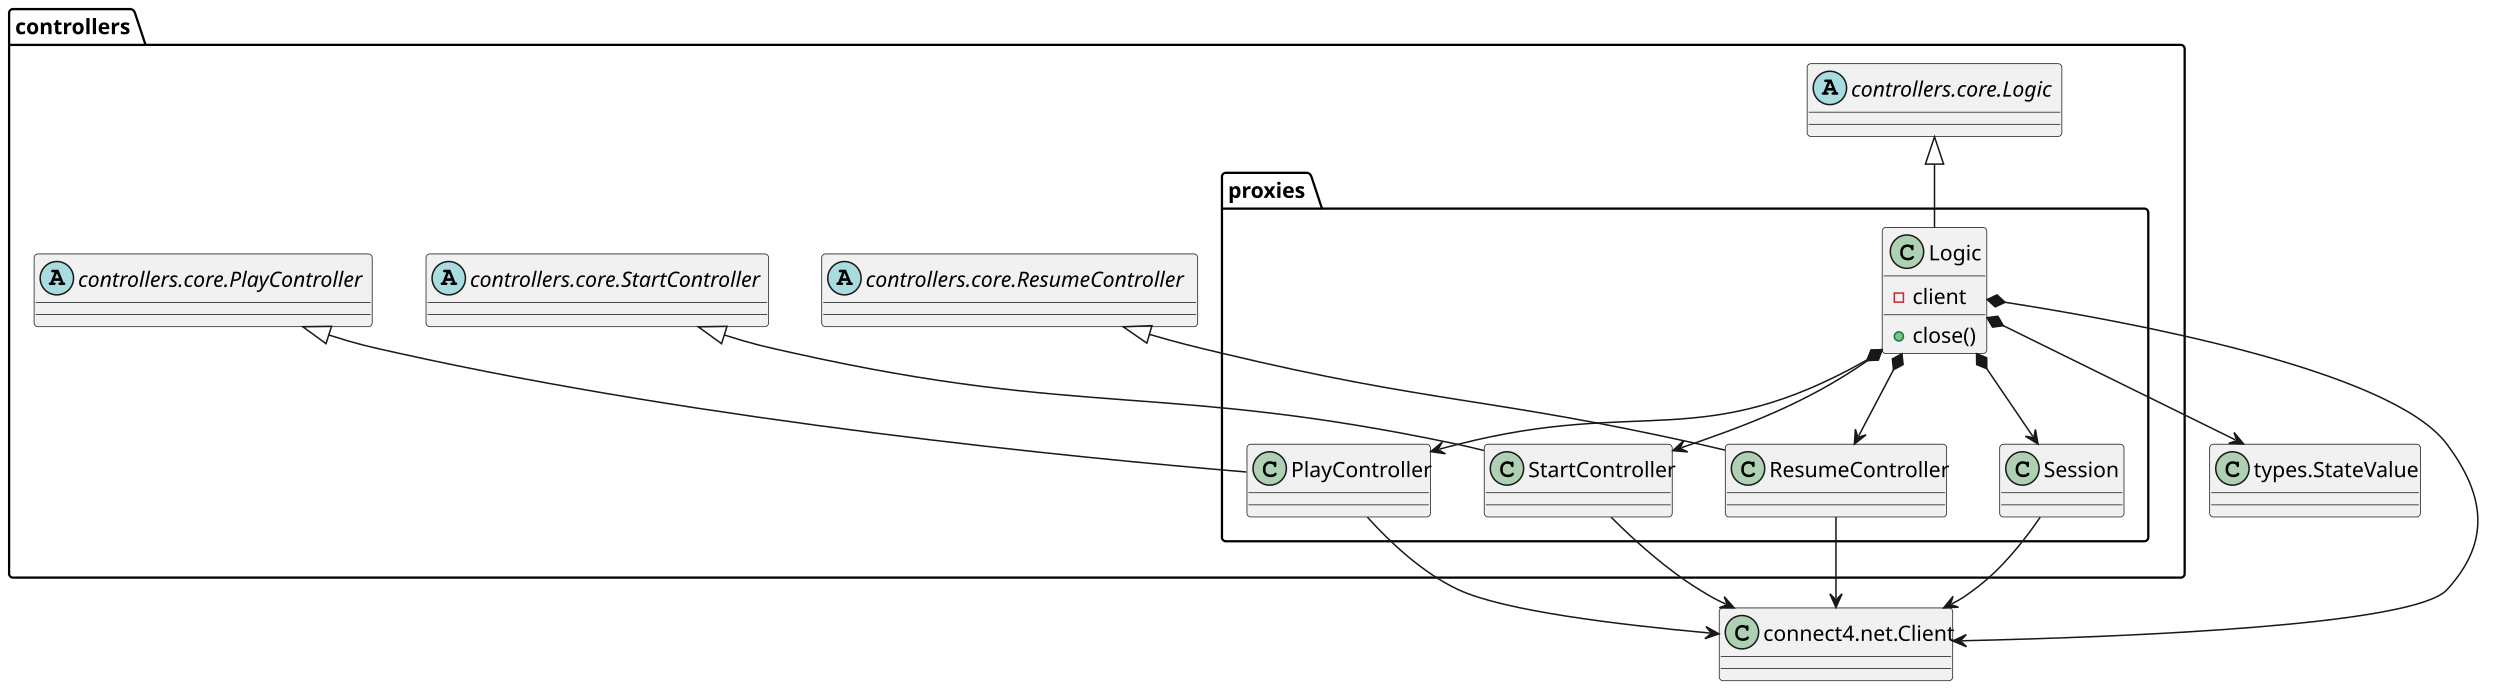
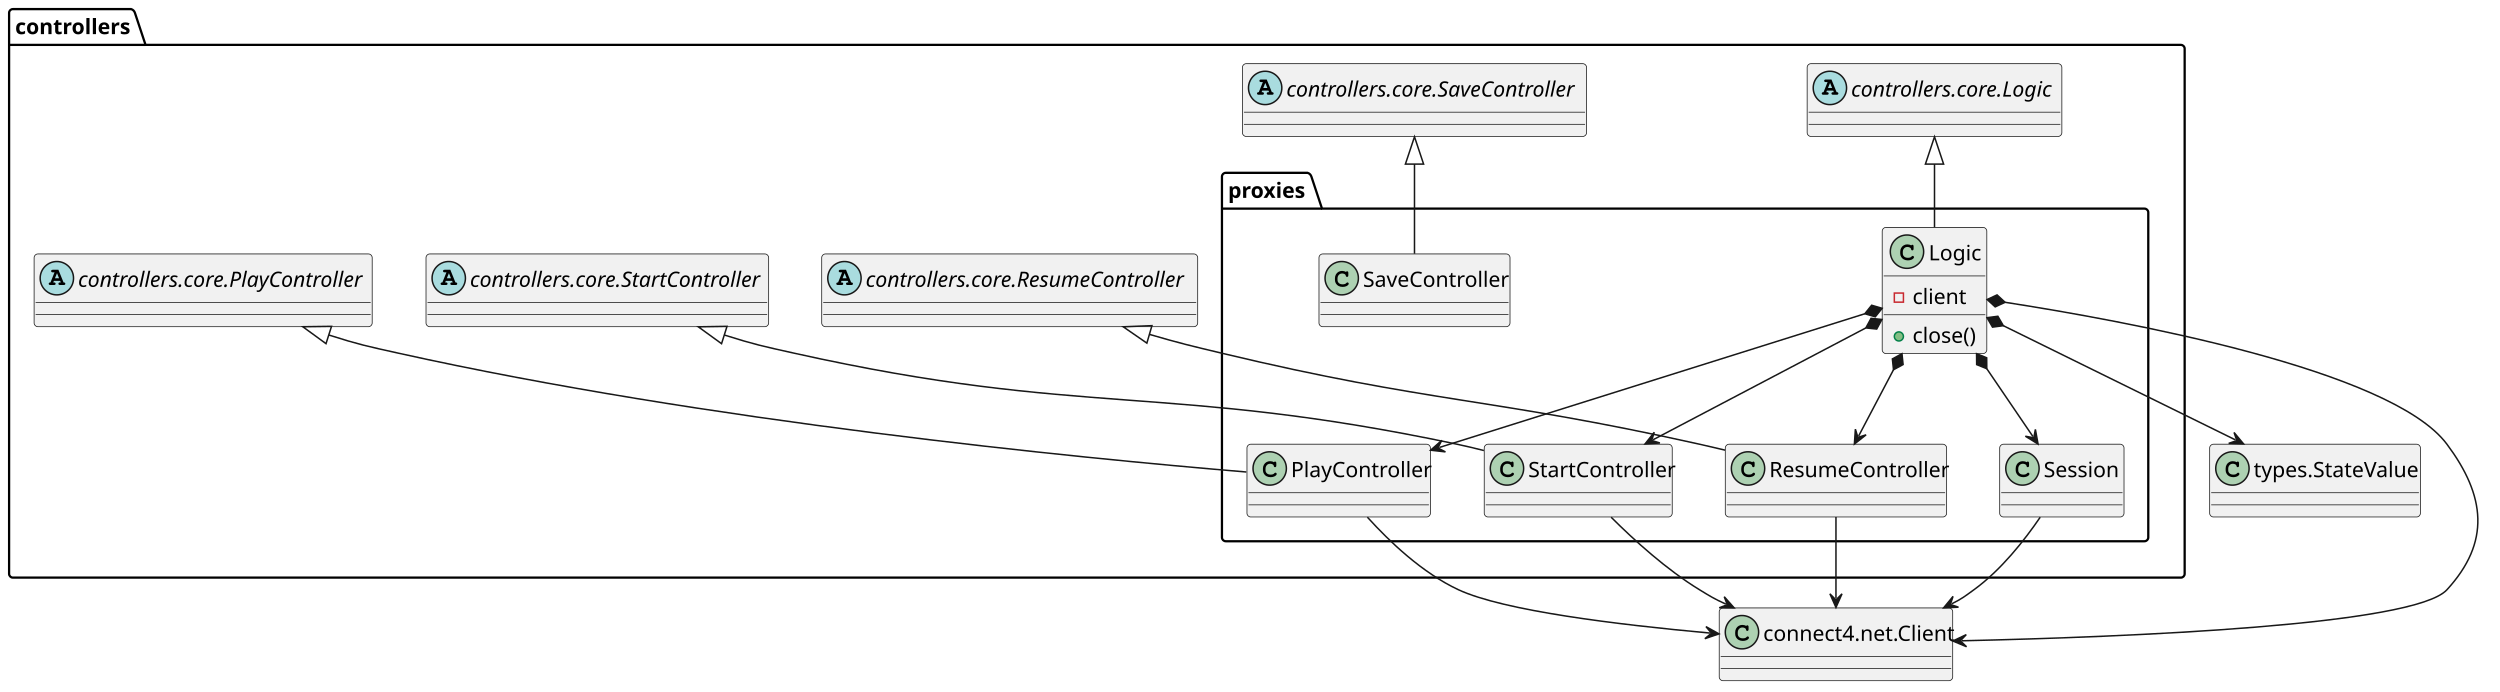
<svg xmlns="http://www.w3.org/2000/svg" contentStyleType="text/css" height="456px" preserveAspectRatio="none" style="width:1649px;height:456px;background:#FFFFFF;" version="1.1" viewBox="0 0 1649 456" width="1649px" zoomAndPan="magnify">
  <defs />
  <g>
    <g id="cluster_controllers">
      <path d="M8.5,6 L86.5,6 A3.75,3.75 0 0 1 89,8.5 L96,29.609 L1438.5,29.609 A2.5,2.5 0 0 1 1441,32.109 L1441,378.5 A2.5,2.5 0 0 1 1438.5,381 L8.5,381 A2.5,2.5 0 0 1 6,378.5 L6,8.5 A2.5,2.5 0 0 1 8.5,6 " fill="none" style="stroke:#000000;stroke-width:1.5;" />
      <line style="stroke:#000000;stroke-width:1.5;" x1="6" x2="96" y1="29.609" y2="29.609" />
      <text fill="#000000" font-family="sans-serif" font-size="14" font-weight="bold" lengthAdjust="spacing" textLength="77" x="10" y="22.533">controllers</text>
    </g>
    <g id="cluster_proxies">
      <path d="M808.5,114 L862.5,114 A3.75,3.75 0 0 1 865,116.5 L872,137.609 L1414.5,137.609 A2.5,2.5 0 0 1 1417,140.109 L1417,354.5 A2.5,2.5 0 0 1 1414.5,357 L808.5,357 A2.5,2.5 0 0 1 806,354.5 L806,116.5 A2.5,2.5 0 0 1 808.5,114 " fill="none" style="stroke:#000000;stroke-width:1.5;" />
      <line style="stroke:#000000;stroke-width:1.5;" x1="806" x2="872" y1="137.609" y2="137.609" />
      <text fill="#000000" font-family="sans-serif" font-size="14" font-weight="bold" lengthAdjust="spacing" textLength="53" x="810" y="130.533">proxies</text>
    </g>
    <g id="elem_coreLogic">
      <rect codeLine="27" fill="#F1F1F1" height="48" id="coreLogic" rx="2.5" ry="2.5" style="stroke:#181818;stroke-width:0.5;" width="168" x="1192" y="42" />
      <ellipse cx="1207" cy="58" fill="#A9DCDF" rx="11" ry="11" style="stroke:#181818;stroke-width:1.0;" />
      <path d="M1209.188,59.766 L1205.047,59.766 L1204.625,60.797 L1205.047,60.797 Q1205.656,60.797 1205.922,61.031 Q1206.188,61.266 1206.188,61.656 Q1206.188,62.031 1205.922,62.266 Q1205.656,62.5 1205.047,62.5 L1202.75,62.5 Q1202.141,62.5 1201.891,62.266 Q1201.625,62.031 1201.625,61.641 Q1201.625,61.266 1201.906,61.031 Q1202.172,60.781 1202.797,60.797 L1205.469,54.141 L1204.359,54.141 Q1203.75,54.141 1203.484,53.906 Q1203.219,53.672 1203.219,53.281 Q1203.219,52.906 1203.484,52.672 Q1203.75,52.438 1204.359,52.438 L1208.031,52.438 L1211.422,60.797 Q1212.016,60.797 1212.203,60.938 Q1212.594,61.203 1212.594,61.656 Q1212.594,62.031 1212.328,62.266 Q1212.078,62.5 1211.469,62.5 L1209.172,62.5 Q1208.562,62.5 1208.297,62.266 Q1208.031,62.031 1208.031,61.641 Q1208.031,61.266 1208.297,61.031 Q1208.562,60.797 1209.172,60.797 L1209.594,60.797 L1209.188,59.766 Z M1208.469,58.062 L1207.109,54.688 L1205.734,58.062 L1208.469,58.062 Z " fill="#000000" />
      <text fill="#000000" font-family="sans-serif" font-size="14" font-style="italic" lengthAdjust="spacing" textLength="136" x="1221" y="63.728">controllers.core.Logic</text>
      <line style="stroke:#181818;stroke-width:0.5;" x1="1193" x2="1359" y1="74" y2="74" />
      <line style="stroke:#181818;stroke-width:0.5;" x1="1193" x2="1359" y1="82" y2="82" />
    </g>
    <g id="elem_StartController">
      <rect codeLine="42" fill="#F1F1F1" height="48" id="StartController" rx="2.5" ry="2.5" style="stroke:#181818;stroke-width:0.5;" width="226" x="281" y="167.5" />
      <ellipse cx="296" cy="183.5" fill="#A9DCDF" rx="11" ry="11" style="stroke:#181818;stroke-width:1.0;" />
      <path d="M298.188,185.266 L294.047,185.266 L293.625,186.297 L294.047,186.297 Q294.656,186.297 294.922,186.531 Q295.188,186.766 295.188,187.156 Q295.188,187.531 294.922,187.766 Q294.656,188 294.047,188 L291.75,188 Q291.141,188 290.891,187.766 Q290.625,187.531 290.625,187.141 Q290.625,186.766 290.906,186.531 Q291.172,186.281 291.797,186.297 L294.469,179.641 L293.359,179.641 Q292.75,179.641 292.484,179.406 Q292.219,179.172 292.219,178.781 Q292.219,178.406 292.484,178.172 Q292.75,177.938 293.359,177.938 L297.031,177.938 L300.422,186.297 Q301.016,186.297 301.203,186.438 Q301.594,186.703 301.594,187.156 Q301.594,187.531 301.328,187.766 Q301.078,188 300.469,188 L298.172,188 Q297.562,188 297.297,187.766 Q297.031,187.531 297.031,187.141 Q297.031,186.766 297.297,186.531 Q297.562,186.297 298.172,186.297 L298.594,186.297 L298.188,185.266 Z M297.469,183.562 L296.109,180.188 L294.734,183.562 L297.469,183.562 Z " fill="#000000" />
      <text fill="#000000" font-family="sans-serif" font-size="14" font-style="italic" lengthAdjust="spacing" textLength="194" x="310" y="189.228">controllers.core.StartController</text>
      <line style="stroke:#181818;stroke-width:0.5;" x1="282" x2="506" y1="199.5" y2="199.5" />
      <line style="stroke:#181818;stroke-width:0.5;" x1="282" x2="506" y1="207.5" y2="207.5" />
    </g>
    <g id="elem_PlayController">
      <rect codeLine="43" fill="#F1F1F1" height="48" id="PlayController" rx="2.5" ry="2.5" style="stroke:#181818;stroke-width:0.5;" width="223" x="22.5" y="167.5" />
      <ellipse cx="37.5" cy="183.5" fill="#A9DCDF" rx="11" ry="11" style="stroke:#181818;stroke-width:1.0;" />
      <path d="M39.688,185.266 L35.547,185.266 L35.125,186.297 L35.547,186.297 Q36.156,186.297 36.422,186.531 Q36.688,186.766 36.688,187.156 Q36.688,187.531 36.422,187.766 Q36.156,188 35.547,188 L33.25,188 Q32.641,188 32.391,187.766 Q32.125,187.531 32.125,187.141 Q32.125,186.766 32.406,186.531 Q32.672,186.281 33.297,186.297 L35.969,179.641 L34.859,179.641 Q34.25,179.641 33.984,179.406 Q33.719,179.172 33.719,178.781 Q33.719,178.406 33.984,178.172 Q34.25,177.938 34.859,177.938 L38.531,177.938 L41.922,186.297 Q42.516,186.297 42.703,186.438 Q43.094,186.703 43.094,187.156 Q43.094,187.531 42.828,187.766 Q42.578,188 41.969,188 L39.672,188 Q39.062,188 38.797,187.766 Q38.531,187.531 38.531,187.141 Q38.531,186.766 38.797,186.531 Q39.062,186.297 39.672,186.297 L40.094,186.297 L39.688,185.266 Z M38.969,183.562 L37.609,180.188 L36.234,183.562 L38.969,183.562 Z " fill="#000000" />
      <text fill="#000000" font-family="sans-serif" font-size="14" font-style="italic" lengthAdjust="spacing" textLength="191" x="51.5" y="189.228">controllers.core.PlayController</text>
      <line style="stroke:#181818;stroke-width:0.5;" x1="23.5" x2="244.5" y1="199.5" y2="199.5" />
      <line style="stroke:#181818;stroke-width:0.5;" x1="23.5" x2="244.5" y1="207.5" y2="207.5" />
    </g>
+     <g id="elem_SaveController">
+       <rect codeLine="44" fill="#F1F1F1" height="48" id="SaveController" rx="2.5" ry="2.5" style="stroke:#181818;stroke-width:0.5;" width="227" x="819.5" y="42" />
+       <ellipse cx="834.5" cy="58" fill="#A9DCDF" rx="11" ry="11" style="stroke:#181818;stroke-width:1.0;" />
+       <path d="M836.688,59.766 L832.547,59.766 L832.125,60.797 L832.547,60.797 Q833.156,60.797 833.422,61.031 Q833.688,61.266 833.688,61.656 Q833.688,62.031 833.422,62.266 Q833.156,62.5 832.547,62.5 L830.25,62.5 Q829.641,62.5 829.391,62.266 Q829.125,62.031 829.125,61.641 Q829.125,61.266 829.406,61.031 Q829.672,60.781 830.297,60.797 L832.969,54.141 L831.859,54.141 Q831.25,54.141 830.984,53.906 Q830.719,53.672 830.719,53.281 Q830.719,52.906 830.984,52.672 Q831.25,52.438 831.859,52.438 L835.531,52.438 L838.922,60.797 Q839.516,60.797 839.703,60.938 Q840.094,61.203 840.094,61.656 Q840.094,62.031 839.828,62.266 Q839.578,62.5 838.969,62.5 L836.672,62.5 Q836.062,62.5 835.797,62.266 Q835.531,62.031 835.531,61.641 Q835.531,61.266 835.797,61.031 Q836.062,60.797 836.672,60.797 L837.094,60.797 L836.688,59.766 Z M835.969,58.062 L834.609,54.688 L833.234,58.062 L835.969,58.062 Z " fill="#000000" />
+       <text fill="#000000" font-family="sans-serif" font-size="14" font-style="italic" lengthAdjust="spacing" textLength="195" x="848.5" y="63.728">controllers.core.SaveController</text>
+       <line style="stroke:#181818;stroke-width:0.5;" x1="820.5" x2="1045.5" y1="74" y2="74" />
+       <line style="stroke:#181818;stroke-width:0.5;" x1="820.5" x2="1045.5" y1="82" y2="82" />
+     </g>
    <g id="elem_ResumeController">
-       <rect codeLine="44" fill="#F1F1F1" height="48" id="ResumeController" rx="2.5" ry="2.5" style="stroke:#181818;stroke-width:0.5;" width="248" x="542" y="167.5" />
+       <rect codeLine="45" fill="#F1F1F1" height="48" id="ResumeController" rx="2.5" ry="2.5" style="stroke:#181818;stroke-width:0.5;" width="248" x="542" y="167.5" />
      <ellipse cx="557" cy="183.5" fill="#A9DCDF" rx="11" ry="11" style="stroke:#181818;stroke-width:1.0;" />
      <path d="M559.188,185.266 L555.047,185.266 L554.625,186.297 L555.047,186.297 Q555.656,186.297 555.922,186.531 Q556.188,186.766 556.188,187.156 Q556.188,187.531 555.922,187.766 Q555.656,188 555.047,188 L552.75,188 Q552.141,188 551.891,187.766 Q551.625,187.531 551.625,187.141 Q551.625,186.766 551.906,186.531 Q552.172,186.281 552.797,186.297 L555.469,179.641 L554.359,179.641 Q553.75,179.641 553.484,179.406 Q553.219,179.172 553.219,178.781 Q553.219,178.406 553.484,178.172 Q553.75,177.938 554.359,177.938 L558.031,177.938 L561.422,186.297 Q562.016,186.297 562.203,186.438 Q562.594,186.703 562.594,187.156 Q562.594,187.531 562.328,187.766 Q562.078,188 561.469,188 L559.172,188 Q558.562,188 558.297,187.766 Q558.031,187.531 558.031,187.141 Q558.031,186.766 558.297,186.531 Q558.562,186.297 559.172,186.297 L559.594,186.297 L559.188,185.266 Z M558.469,183.562 L557.109,180.188 L555.734,183.562 L558.469,183.562 Z " fill="#000000" />
      <text fill="#000000" font-family="sans-serif" font-size="14" font-style="italic" lengthAdjust="spacing" textLength="216" x="571" y="189.228">controllers.core.ResumeController</text>
      <line style="stroke:#181818;stroke-width:0.5;" x1="543" x2="789" y1="199.5" y2="199.5" />
      <line style="stroke:#181818;stroke-width:0.5;" x1="543" x2="789" y1="207.5" y2="207.5" />
    </g>
    <g id="elem_Logic">
      <rect codeLine="2" fill="#F1F1F1" height="83.219" id="Logic" rx="2.5" ry="2.5" style="stroke:#181818;stroke-width:0.5;" width="69" x="1241.5" y="150" />
      <ellipse cx="1257.85" cy="166" fill="#ADD1B2" rx="11" ry="11" style="stroke:#181818;stroke-width:1.0;" />
      <path d="M1260.616,161.875 Q1260.772,161.656 1260.959,161.547 Q1261.147,161.438 1261.366,161.438 Q1261.741,161.438 1261.975,161.703 Q1262.209,161.953 1262.209,162.562 L1262.209,164.016 Q1262.209,164.625 1261.975,164.891 Q1261.741,165.156 1261.366,165.156 Q1261.022,165.156 1260.819,164.953 Q1260.616,164.766 1260.506,164.25 Q1260.459,163.891 1260.272,163.703 Q1259.944,163.328 1259.334,163.109 Q1258.725,162.891 1258.1,162.891 Q1257.334,162.891 1256.694,163.219 Q1256.069,163.547 1255.569,164.297 Q1255.084,165.047 1255.084,166.078 L1255.084,167.172 Q1255.084,168.406 1255.975,169.234 Q1256.866,170.047 1258.459,170.047 Q1259.397,170.047 1260.053,169.797 Q1260.444,169.641 1260.866,169.203 Q1261.131,168.938 1261.272,168.859 Q1261.428,168.781 1261.631,168.781 Q1261.959,168.781 1262.209,169.047 Q1262.475,169.297 1262.475,169.641 Q1262.475,169.984 1262.131,170.391 Q1261.631,170.969 1260.834,171.297 Q1259.756,171.75 1258.459,171.75 Q1256.944,171.75 1255.741,171.125 Q1254.756,170.625 1254.069,169.562 Q1253.381,168.484 1253.381,167.203 L1253.381,166.047 Q1253.381,164.719 1253.991,163.578 Q1254.616,162.422 1255.709,161.812 Q1256.803,161.188 1258.037,161.188 Q1258.772,161.188 1259.412,161.359 Q1260.069,161.516 1260.616,161.875 Z " fill="#000000" />
      <text fill="#000000" font-family="sans-serif" font-size="14" lengthAdjust="spacing" textLength="34" x="1272.15" y="171.728">Logic</text>
      <line style="stroke:#181818;stroke-width:0.5;" x1="1242.5" x2="1309.5" y1="182" y2="182" />
      <rect fill="none" height="6" style="stroke:#C82930;stroke-width:1.0;" width="6" x="1249.5" y="193.305" />
      <text fill="#000000" font-family="sans-serif" font-size="14" lengthAdjust="spacing" textLength="33" x="1261.5" y="200.533">client</text>
      <line style="stroke:#181818;stroke-width:0.5;" x1="1242.5" x2="1309.5" y1="207.609" y2="207.609" />
      <ellipse cx="1252.5" cy="221.914" fill="#84BE84" rx="3" ry="3" style="stroke:#038048;stroke-width:1.0;" />
      <text fill="#000000" font-family="sans-serif" font-size="14" lengthAdjust="spacing" textLength="43" x="1261.5" y="226.143">close()</text>
    </g>
    <g id="elem_StartController">
      <rect codeLine="8" fill="#F1F1F1" height="48" id="StartController" rx="2.5" ry="2.5" style="stroke:#181818;stroke-width:0.5;" width="124" x="979" y="293" />
      <ellipse cx="994" cy="309" fill="#ADD1B2" rx="11" ry="11" style="stroke:#181818;stroke-width:1.0;" />
      <path d="M996.766,304.875 Q996.922,304.656 997.109,304.547 Q997.297,304.438 997.516,304.438 Q997.891,304.438 998.125,304.703 Q998.359,304.953 998.359,305.562 L998.359,307.016 Q998.359,307.625 998.125,307.891 Q997.891,308.156 997.516,308.156 Q997.172,308.156 996.969,307.953 Q996.766,307.766 996.656,307.25 Q996.609,306.891 996.422,306.703 Q996.094,306.328 995.484,306.109 Q994.875,305.891 994.25,305.891 Q993.484,305.891 992.844,306.219 Q992.219,306.547 991.719,307.297 Q991.234,308.047 991.234,309.078 L991.234,310.172 Q991.234,311.406 992.125,312.234 Q993.016,313.047 994.609,313.047 Q995.547,313.047 996.203,312.797 Q996.594,312.641 997.016,312.203 Q997.281,311.938 997.422,311.859 Q997.578,311.781 997.781,311.781 Q998.109,311.781 998.359,312.047 Q998.625,312.297 998.625,312.641 Q998.625,312.984 998.281,313.391 Q997.781,313.969 996.984,314.297 Q995.906,314.75 994.609,314.75 Q993.094,314.75 991.891,314.125 Q990.906,313.625 990.219,312.562 Q989.531,311.484 989.531,310.203 L989.531,309.047 Q989.531,307.719 990.141,306.578 Q990.766,305.422 991.859,304.812 Q992.953,304.188 994.188,304.188 Q994.922,304.188 995.562,304.359 Q996.219,304.516 996.766,304.875 Z " fill="#000000" />
      <text fill="#000000" font-family="sans-serif" font-size="14" lengthAdjust="spacing" textLength="92" x="1008" y="314.728">StartController</text>
      <line style="stroke:#181818;stroke-width:0.5;" x1="980" x2="1102" y1="325" y2="325" />
      <line style="stroke:#181818;stroke-width:0.5;" x1="980" x2="1102" y1="333" y2="333" />
    </g>
    <g id="elem_PlayController">
      <rect codeLine="13" fill="#F1F1F1" height="48" id="PlayController" rx="2.5" ry="2.5" style="stroke:#181818;stroke-width:0.5;" width="121" x="822.5" y="293" />
      <ellipse cx="837.5" cy="309" fill="#ADD1B2" rx="11" ry="11" style="stroke:#181818;stroke-width:1.0;" />
      <path d="M840.266,304.875 Q840.422,304.656 840.609,304.547 Q840.797,304.438 841.016,304.438 Q841.391,304.438 841.625,304.703 Q841.859,304.953 841.859,305.562 L841.859,307.016 Q841.859,307.625 841.625,307.891 Q841.391,308.156 841.016,308.156 Q840.672,308.156 840.469,307.953 Q840.266,307.766 840.156,307.25 Q840.109,306.891 839.922,306.703 Q839.594,306.328 838.984,306.109 Q838.375,305.891 837.75,305.891 Q836.984,305.891 836.344,306.219 Q835.719,306.547 835.219,307.297 Q834.734,308.047 834.734,309.078 L834.734,310.172 Q834.734,311.406 835.625,312.234 Q836.516,313.047 838.109,313.047 Q839.047,313.047 839.703,312.797 Q840.094,312.641 840.516,312.203 Q840.781,311.938 840.922,311.859 Q841.078,311.781 841.281,311.781 Q841.609,311.781 841.859,312.047 Q842.125,312.297 842.125,312.641 Q842.125,312.984 841.781,313.391 Q841.281,313.969 840.484,314.297 Q839.406,314.75 838.109,314.75 Q836.594,314.75 835.391,314.125 Q834.406,313.625 833.719,312.562 Q833.031,311.484 833.031,310.203 L833.031,309.047 Q833.031,307.719 833.641,306.578 Q834.266,305.422 835.359,304.812 Q836.453,304.188 837.688,304.188 Q838.422,304.188 839.062,304.359 Q839.719,304.516 840.266,304.875 Z " fill="#000000" />
      <text fill="#000000" font-family="sans-serif" font-size="14" lengthAdjust="spacing" textLength="89" x="851.5" y="314.728">PlayController</text>
      <line style="stroke:#181818;stroke-width:0.5;" x1="823.5" x2="942.5" y1="325" y2="325" />
      <line style="stroke:#181818;stroke-width:0.5;" x1="823.5" x2="942.5" y1="333" y2="333" />
    </g>
    <g id="elem_ResumeController">
      <rect codeLine="17" fill="#F1F1F1" height="48" id="ResumeController" rx="2.5" ry="2.5" style="stroke:#181818;stroke-width:0.5;" width="146" x="1138" y="293" />
      <ellipse cx="1153" cy="309" fill="#ADD1B2" rx="11" ry="11" style="stroke:#181818;stroke-width:1.0;" />
      <path d="M1155.766,304.875 Q1155.922,304.656 1156.109,304.547 Q1156.297,304.438 1156.516,304.438 Q1156.891,304.438 1157.125,304.703 Q1157.359,304.953 1157.359,305.562 L1157.359,307.016 Q1157.359,307.625 1157.125,307.891 Q1156.891,308.156 1156.516,308.156 Q1156.172,308.156 1155.969,307.953 Q1155.766,307.766 1155.656,307.25 Q1155.609,306.891 1155.422,306.703 Q1155.094,306.328 1154.484,306.109 Q1153.875,305.891 1153.25,305.891 Q1152.484,305.891 1151.844,306.219 Q1151.219,306.547 1150.719,307.297 Q1150.234,308.047 1150.234,309.078 L1150.234,310.172 Q1150.234,311.406 1151.125,312.234 Q1152.016,313.047 1153.609,313.047 Q1154.547,313.047 1155.203,312.797 Q1155.594,312.641 1156.016,312.203 Q1156.281,311.938 1156.422,311.859 Q1156.578,311.781 1156.781,311.781 Q1157.109,311.781 1157.359,312.047 Q1157.625,312.297 1157.625,312.641 Q1157.625,312.984 1157.281,313.391 Q1156.781,313.969 1155.984,314.297 Q1154.906,314.75 1153.609,314.75 Q1152.094,314.75 1150.891,314.125 Q1149.906,313.625 1149.219,312.562 Q1148.531,311.484 1148.531,310.203 L1148.531,309.047 Q1148.531,307.719 1149.141,306.578 Q1149.766,305.422 1150.859,304.812 Q1151.953,304.188 1153.188,304.188 Q1153.922,304.188 1154.562,304.359 Q1155.219,304.516 1155.766,304.875 Z " fill="#000000" />
      <text fill="#000000" font-family="sans-serif" font-size="14" lengthAdjust="spacing" textLength="114" x="1167" y="314.728">ResumeController</text>
      <line style="stroke:#181818;stroke-width:0.5;" x1="1139" x2="1283" y1="325" y2="325" />
      <line style="stroke:#181818;stroke-width:0.5;" x1="1139" x2="1283" y1="333" y2="333" />
    </g>
    <g id="elem_Session">
      <rect codeLine="21" fill="#F1F1F1" height="48" id="Session" rx="2.5" ry="2.5" style="stroke:#181818;stroke-width:0.5;" width="82" x="1319" y="293" />
      <ellipse cx="1334" cy="309" fill="#ADD1B2" rx="11" ry="11" style="stroke:#181818;stroke-width:1.0;" />
      <path d="M1336.766,304.875 Q1336.922,304.656 1337.109,304.547 Q1337.297,304.438 1337.516,304.438 Q1337.891,304.438 1338.125,304.703 Q1338.359,304.953 1338.359,305.562 L1338.359,307.016 Q1338.359,307.625 1338.125,307.891 Q1337.891,308.156 1337.516,308.156 Q1337.172,308.156 1336.969,307.953 Q1336.766,307.766 1336.656,307.25 Q1336.609,306.891 1336.422,306.703 Q1336.094,306.328 1335.484,306.109 Q1334.875,305.891 1334.25,305.891 Q1333.484,305.891 1332.844,306.219 Q1332.219,306.547 1331.719,307.297 Q1331.234,308.047 1331.234,309.078 L1331.234,310.172 Q1331.234,311.406 1332.125,312.234 Q1333.016,313.047 1334.609,313.047 Q1335.547,313.047 1336.203,312.797 Q1336.594,312.641 1337.016,312.203 Q1337.281,311.938 1337.422,311.859 Q1337.578,311.781 1337.781,311.781 Q1338.109,311.781 1338.359,312.047 Q1338.625,312.297 1338.625,312.641 Q1338.625,312.984 1338.281,313.391 Q1337.781,313.969 1336.984,314.297 Q1335.906,314.75 1334.609,314.75 Q1333.094,314.75 1331.891,314.125 Q1330.906,313.625 1330.219,312.562 Q1329.531,311.484 1329.531,310.203 L1329.531,309.047 Q1329.531,307.719 1330.141,306.578 Q1330.766,305.422 1331.859,304.812 Q1332.953,304.188 1334.188,304.188 Q1334.922,304.188 1335.562,304.359 Q1336.219,304.516 1336.766,304.875 Z " fill="#000000" />
      <text fill="#000000" font-family="sans-serif" font-size="14" lengthAdjust="spacing" textLength="50" x="1348" y="314.728">Session</text>
      <line style="stroke:#181818;stroke-width:0.5;" x1="1320" x2="1400" y1="325" y2="325" />
      <line style="stroke:#181818;stroke-width:0.5;" x1="1320" x2="1400" y1="333" y2="333" />
    </g>
+     <g id="elem_SaveController">
+       <rect fill="#F1F1F1" height="48" id="SaveController" rx="2.5" ry="2.5" style="stroke:#181818;stroke-width:0.5;" width="126" x="870" y="167.5" />
+       <ellipse cx="885" cy="183.5" fill="#ADD1B2" rx="11" ry="11" style="stroke:#181818;stroke-width:1.0;" />
+       <path d="M887.766,179.375 Q887.922,179.156 888.109,179.047 Q888.297,178.938 888.516,178.938 Q888.891,178.938 889.125,179.203 Q889.359,179.453 889.359,180.062 L889.359,181.516 Q889.359,182.125 889.125,182.391 Q888.891,182.656 888.516,182.656 Q888.172,182.656 887.969,182.453 Q887.766,182.266 887.656,181.75 Q887.609,181.391 887.422,181.203 Q887.094,180.828 886.484,180.609 Q885.875,180.391 885.25,180.391 Q884.484,180.391 883.844,180.719 Q883.219,181.047 882.719,181.797 Q882.234,182.547 882.234,183.578 L882.234,184.672 Q882.234,185.906 883.125,186.734 Q884.016,187.547 885.609,187.547 Q886.547,187.547 887.203,187.297 Q887.594,187.141 888.016,186.703 Q888.281,186.438 888.422,186.359 Q888.578,186.281 888.781,186.281 Q889.109,186.281 889.359,186.547 Q889.625,186.797 889.625,187.141 Q889.625,187.484 889.281,187.891 Q888.781,188.469 887.984,188.797 Q886.906,189.25 885.609,189.25 Q884.094,189.25 882.891,188.625 Q881.906,188.125 881.219,187.062 Q880.531,185.984 880.531,184.703 L880.531,183.547 Q880.531,182.219 881.141,181.078 Q881.766,179.922 882.859,179.312 Q883.953,178.688 885.188,178.688 Q885.922,178.688 886.562,178.859 Q887.219,179.016 887.766,179.375 Z " fill="#000000" />
+       <text fill="#000000" font-family="sans-serif" font-size="14" lengthAdjust="spacing" textLength="94" x="899" y="189.228">SaveController</text>
+       <line style="stroke:#181818;stroke-width:0.5;" x1="871" x2="995" y1="199.5" y2="199.5" />
+       <line style="stroke:#181818;stroke-width:0.5;" x1="871" x2="995" y1="207.5" y2="207.5" />
+     </g>
    <g id="elem_StateValue">
      <rect codeLine="25" fill="#F1F1F1" height="48" id="StateValue" rx="2.5" ry="2.5" style="stroke:#181818;stroke-width:0.5;" width="139" x="1457.5" y="293" />
      <ellipse cx="1472.5" cy="309" fill="#ADD1B2" rx="11" ry="11" style="stroke:#181818;stroke-width:1.0;" />
      <path d="M1475.266,304.875 Q1475.422,304.656 1475.609,304.547 Q1475.797,304.438 1476.016,304.438 Q1476.391,304.438 1476.625,304.703 Q1476.859,304.953 1476.859,305.562 L1476.859,307.016 Q1476.859,307.625 1476.625,307.891 Q1476.391,308.156 1476.016,308.156 Q1475.672,308.156 1475.469,307.953 Q1475.266,307.766 1475.156,307.25 Q1475.109,306.891 1474.922,306.703 Q1474.594,306.328 1473.984,306.109 Q1473.375,305.891 1472.75,305.891 Q1471.984,305.891 1471.344,306.219 Q1470.719,306.547 1470.219,307.297 Q1469.734,308.047 1469.734,309.078 L1469.734,310.172 Q1469.734,311.406 1470.625,312.234 Q1471.516,313.047 1473.109,313.047 Q1474.047,313.047 1474.703,312.797 Q1475.094,312.641 1475.516,312.203 Q1475.781,311.938 1475.922,311.859 Q1476.078,311.781 1476.281,311.781 Q1476.609,311.781 1476.859,312.047 Q1477.125,312.297 1477.125,312.641 Q1477.125,312.984 1476.781,313.391 Q1476.281,313.969 1475.484,314.297 Q1474.406,314.75 1473.109,314.75 Q1471.594,314.75 1470.391,314.125 Q1469.406,313.625 1468.719,312.562 Q1468.031,311.484 1468.031,310.203 L1468.031,309.047 Q1468.031,307.719 1468.641,306.578 Q1469.266,305.422 1470.359,304.812 Q1471.453,304.188 1472.688,304.188 Q1473.422,304.188 1474.062,304.359 Q1474.719,304.516 1475.266,304.875 Z " fill="#000000" />
      <text fill="#000000" font-family="sans-serif" font-size="14" lengthAdjust="spacing" textLength="107" x="1486.5" y="314.728">types.StateValue</text>
      <line style="stroke:#181818;stroke-width:0.5;" x1="1458.5" x2="1595.5" y1="325" y2="325" />
      <line style="stroke:#181818;stroke-width:0.5;" x1="1458.5" x2="1595.5" y1="333" y2="333" />
    </g>
    <g id="elem_Client">
      <rect codeLine="34" fill="#F1F1F1" height="48" id="Client" rx="2.5" ry="2.5" style="stroke:#181818;stroke-width:0.5;" width="154" x="1134" y="401" />
      <ellipse cx="1149" cy="417" fill="#ADD1B2" rx="11" ry="11" style="stroke:#181818;stroke-width:1.0;" />
      <path d="M1151.766,412.875 Q1151.922,412.656 1152.109,412.547 Q1152.297,412.438 1152.516,412.438 Q1152.891,412.438 1153.125,412.703 Q1153.359,412.953 1153.359,413.562 L1153.359,415.016 Q1153.359,415.625 1153.125,415.891 Q1152.891,416.156 1152.516,416.156 Q1152.172,416.156 1151.969,415.953 Q1151.766,415.766 1151.656,415.25 Q1151.609,414.891 1151.422,414.703 Q1151.094,414.328 1150.484,414.109 Q1149.875,413.891 1149.25,413.891 Q1148.484,413.891 1147.844,414.219 Q1147.219,414.547 1146.719,415.297 Q1146.234,416.047 1146.234,417.078 L1146.234,418.172 Q1146.234,419.406 1147.125,420.234 Q1148.016,421.047 1149.609,421.047 Q1150.547,421.047 1151.203,420.797 Q1151.594,420.641 1152.016,420.203 Q1152.281,419.938 1152.422,419.859 Q1152.578,419.781 1152.781,419.781 Q1153.109,419.781 1153.359,420.047 Q1153.625,420.297 1153.625,420.641 Q1153.625,420.984 1153.281,421.391 Q1152.781,421.969 1151.984,422.297 Q1150.906,422.75 1149.609,422.75 Q1148.094,422.75 1146.891,422.125 Q1145.906,421.625 1145.219,420.562 Q1144.531,419.484 1144.531,418.203 L1144.531,417.047 Q1144.531,415.719 1145.141,414.578 Q1145.766,413.422 1146.859,412.812 Q1147.953,412.188 1149.188,412.188 Q1149.922,412.188 1150.562,412.359 Q1151.219,412.516 1151.766,412.875 Z " fill="#000000" />
      <text fill="#000000" font-family="sans-serif" font-size="14" lengthAdjust="spacing" textLength="122" x="1163" y="422.728">connect4.net.Client</text>
      <line style="stroke:#181818;stroke-width:0.5;" x1="1135" x2="1287" y1="433" y2="433" />
      <line style="stroke:#181818;stroke-width:0.5;" x1="1135" x2="1287" y1="441" y2="441" />
    </g>
    <g id="link_coreLogic_Logic">
      <path codeLine="28" d="M1276,108.23 C1276,125 1276,130.08 1276,149.87 " fill="none" id="coreLogic-backto-Logic" style="stroke:#181818;stroke-width:1.0;" />
      <polygon fill="none" points="1276,90.23,1270,108.23,1282,108.23,1276,90.23" style="stroke:#181818;stroke-width:1.0;" />
    </g>
    <g id="link_Logic_Session">
      <path codeLine="29" d="M1310.487,243.203 C1323.957,263.013 1329.533,271.22 1340.923,287.95 " fill="none" id="Logic-Session" style="stroke:#181818;stroke-width:1.0;" />
      <polygon fill="#181818" points="1303.74,233.28,1303.806,240.491,1310.487,243.203,1310.421,235.993,1303.74,233.28" style="stroke:#181818;stroke-width:1.0;" />
      <polygon fill="#181818" points="1344.3,292.91,1342.542,283.219,1341.486,288.777,1335.929,287.722,1344.3,292.91" style="stroke:#181818;stroke-width:1.0;" />
    </g>
    <g id="link_Logic_StartController">
-       <path codeLine="30" d="M1231.795,237.905 C1190.515,266.635 1149.624,281.349 1109.094,295.288 " fill="none" id="Logic-StartController" style="stroke:#181818;stroke-width:1.0;" />
-       <polygon fill="#181818" points="1241.3,230.58,1234.106,231.074,1231.795,237.905,1238.989,237.411,1241.3,230.58" style="stroke:#181818;stroke-width:1.0;" />
-       <polygon fill="#181818" points="1103.42,297.24,1113.232,298.095,1108.148,295.614,1110.63,290.53,1103.42,297.24" style="stroke:#181818;stroke-width:1.0;" />
+       <path codeLine="30" d="M1230.698,216.304 C1189.208,238.114 1135.611,266.279 1090.351,290.059 " fill="none" id="Logic-StartController" style="stroke:#181818;stroke-width:1.0;" />
+       <polygon fill="#181818" points="1241.32,210.72,1234.148,209.971,1230.698,216.304,1237.87,217.052,1241.32,210.72" style="stroke:#181818;stroke-width:1.0;" />
+       <polygon fill="#181818" points="1085.04,292.85,1094.868,292.205,1089.466,290.524,1091.147,285.123,1085.04,292.85" style="stroke:#181818;stroke-width:1.0;" />
    </g>
    <g id="link_Logic_PlayController">
-       <path codeLine="31" d="M1231.429,237.425 C1122.219,299.325 1083.67,262.1 962,293 C956.05,294.51 955.641,294.555 949.481,296.265 " fill="none" id="Logic-PlayController" style="stroke:#181818;stroke-width:1.0;" />
-       <polygon fill="#181818" points="1241.48,230.87,1234.269,230.797,1231.429,237.425,1238.639,237.498,1241.48,230.87" style="stroke:#181818;stroke-width:1.0;" />
-       <polygon fill="#181818" points="943.7,297.87,953.442,299.317,948.518,296.533,951.302,291.608,943.7,297.87" style="stroke:#181818;stroke-width:1.0;" />
+       <path codeLine="31" d="M1230.022,206.948 C1163.242,227.938 1032.844,268.911 949.354,295.151 " fill="none" id="Logic-PlayController" style="stroke:#181818;stroke-width:1.0;" />
+       <polygon fill="#181818" points="1241.47,203.35,1234.547,201.333,1230.022,206.948,1236.946,208.965,1241.47,203.35" style="stroke:#181818;stroke-width:1.0;" />
+       <polygon fill="#181818" points="943.63,296.95,953.415,298.067,948.4,295.451,951.017,290.436,943.63,296.95" style="stroke:#181818;stroke-width:1.0;" />
    </g>
    <g id="link_Logic_ResumeController">
      <path codeLine="32" d="M1248.949,243.898 C1238.52,263.708 1234.756,270.871 1225.946,287.601 " fill="none" id="Logic-ResumeController" style="stroke:#181818;stroke-width:1.0;" />
      <polygon fill="#181818" points="1254.54,233.28,1248.205,236.726,1248.949,243.898,1255.284,240.453,1254.54,233.28" style="stroke:#181818;stroke-width:1.0;" />
      <polygon fill="#181818" points="1223.15,292.91,1230.883,286.81,1225.48,288.486,1223.804,283.083,1223.15,292.91" style="stroke:#181818;stroke-width:1.0;" />
    </g>
    <g id="link_Logic_StateValue">
      <path codeLine="33" d="M1321.407,214.839 C1365.377,236.479 1425.286,265.951 1474.506,290.171 " fill="none" id="Logic-StateValue" style="stroke:#181818;stroke-width:1.0;" />
      <polygon fill="#181818" points="1310.64,209.54,1314.257,215.778,1321.407,214.839,1317.79,208.601,1310.64,209.54" style="stroke:#181818;stroke-width:1.0;" />
      <polygon fill="#181818" points="1479.89,292.82,1473.581,285.257,1475.404,290.612,1470.049,292.435,1479.89,292.82" style="stroke:#181818;stroke-width:1.0;" />
    </g>
    <g id="link_Logic_Client">
      <path codeLine="35" d="M1322.568,199.392 C1401.218,211.612 1577.17,243.62 1614,293 C1639.51,327.2 1642.84,357.55 1614,389 C1592.46,412.49 1404.888,420.123 1294.048,422.663 " fill="none" id="Logic-Client" style="stroke:#181818;stroke-width:1.0;" />
      <polygon fill="#181818" points="1310.71,197.55,1316.025,202.424,1322.568,199.392,1317.253,194.519,1310.71,197.55" style="stroke:#181818;stroke-width:1.0;" />
      <polygon fill="#181818" points="1288.05,422.8,1297.139,426.593,1293.049,422.685,1296.956,418.595,1288.05,422.8" style="stroke:#181818;stroke-width:1.0;" />
    </g>
    <g id="link_Session_Client">
      <path codeLine="36" d="M1345.73,341.14 C1335.26,356.5 1319.79,376.12 1302,389 C1295.83,393.47 1294.383,394.751 1287.343,398.281 " fill="none" id="Session-to-Client" style="stroke:#181818;stroke-width:1.0;" />
      <polygon fill="#181818" points="1281.98,400.97,1291.818,400.512,1286.45,398.729,1288.232,393.36,1281.98,400.97" style="stroke:#181818;stroke-width:1.0;" />
    </g>
    <g id="link_StartController_Client">
      <path codeLine="38" d="M1062.71,341.16 C1077.9,356.34 1099.29,375.74 1121,389 C1128.15,393.37 1130.49,394.882 1138.39,398.482 " fill="none" id="StartController-to-Client" style="stroke:#181818;stroke-width:1.0;" />
      <polygon fill="#181818" points="1143.85,400.97,1137.319,393.598,1139.3,398.897,1134.002,400.878,1143.85,400.97" style="stroke:#181818;stroke-width:1.0;" />
    </g>
    <g id="link_PlayController_Client">
      <path codeLine="39" d="M901.92,341.12 C916.55,357.31 938.26,377.94 962,389 C991.73,402.85 1066.355,411.955 1127.875,417.565 " fill="none" id="PlayController-to-Client" style="stroke:#181818;stroke-width:1.0;" />
      <polygon fill="#181818" points="1133.85,418.11,1125.25,413.309,1128.871,417.656,1124.524,421.276,1133.85,418.11" style="stroke:#181818;stroke-width:1.0;" />
    </g>
    <g id="link_ResumeController_Client">
      <path codeLine="40" d="M1211,341 C1211,358.66 1211,376.94 1211,394.68 " fill="none" id="ResumeController-to-Client" style="stroke:#181818;stroke-width:1.0;" />
      <polygon fill="#181818" points="1211,400.68,1215,391.68,1211,395.68,1207,391.68,1211,400.68" style="stroke:#181818;stroke-width:1.0;" />
    </g>
    <g id="link_StartController_StartController">
-       <path codeLine="46" d="M477.738,220.971 C497.918,227.331 503.12,228.35 524,233 C715.35,275.63 769.19,252.48 961,293 C966.8,294.22 972.79,295.65 978.77,297.17 " fill="none" id="StartController-backto-StartController" style="stroke:#181818;stroke-width:1.0;" />
+       <path codeLine="47" d="M477.738,220.971 C497.918,227.331 503.12,228.35 524,233 C715.35,275.63 769.19,252.48 961,293 C966.8,294.22 972.79,295.65 978.77,297.17 " fill="none" id="StartController-backto-StartController" style="stroke:#181818;stroke-width:1.0;" />
      <polygon fill="none" points="460.57,215.56,475.934,226.693,479.541,215.248,460.57,215.56" style="stroke:#181818;stroke-width:1.0;" />
    </g>
    <g id="link_PlayController_PlayController">
-       <path codeLine="47" d="M216.853,220.966 C236.973,227.366 242.15,228.37 263,233 C465.22,277.93 710.31,301.99 822.11,311.33 " fill="none" id="PlayController-backto-PlayController" style="stroke:#181818;stroke-width:1.0;" />
+       <path codeLine="48" d="M216.853,220.966 C236.973,227.366 242.15,228.37 263,233 C465.22,277.93 710.31,301.99 822.11,311.33 " fill="none" id="PlayController-backto-PlayController" style="stroke:#181818;stroke-width:1.0;" />
      <polygon fill="none" points="199.7,215.51,215.034,226.684,218.672,215.249,199.7,215.51" style="stroke:#181818;stroke-width:1.0;" />
    </g>
+     <g id="link_SaveController_SaveController">
+       <path codeLine="49" d="M933,108.23 C933,130.31 933,145.33 933,167.37 " fill="none" id="SaveController-backto-SaveController" style="stroke:#181818;stroke-width:1.0;" />
+       <polygon fill="none" points="933,90.23,927,108.23,939,108.23,933,90.23" style="stroke:#181818;stroke-width:1.0;" />
+     </g>
    <g id="link_ResumeController_ResumeController">
-       <path codeLine="48" d="M758.148,220.562 C779.118,226.643 784.71,227.91 806,233 C944.6,266.17 981.89,262.01 1121,293 C1126.51,294.23 1132.19,295.55 1137.9,296.92 " fill="none" id="ResumeController-backto-ResumeController" style="stroke:#181818;stroke-width:1.0;" />
+       <path codeLine="50" d="M758.148,220.562 C779.118,226.643 784.71,227.91 806,233 C944.6,266.17 981.89,262.01 1121,293 C1126.51,294.23 1132.19,295.55 1137.9,296.92 " fill="none" id="ResumeController-backto-ResumeController" style="stroke:#181818;stroke-width:1.0;" />
      <polygon fill="none" points="740.86,215.55,756.477,226.325,759.819,214.8,740.86,215.55" style="stroke:#181818;stroke-width:1.0;" />
    </g>
  </g>
</svg>
